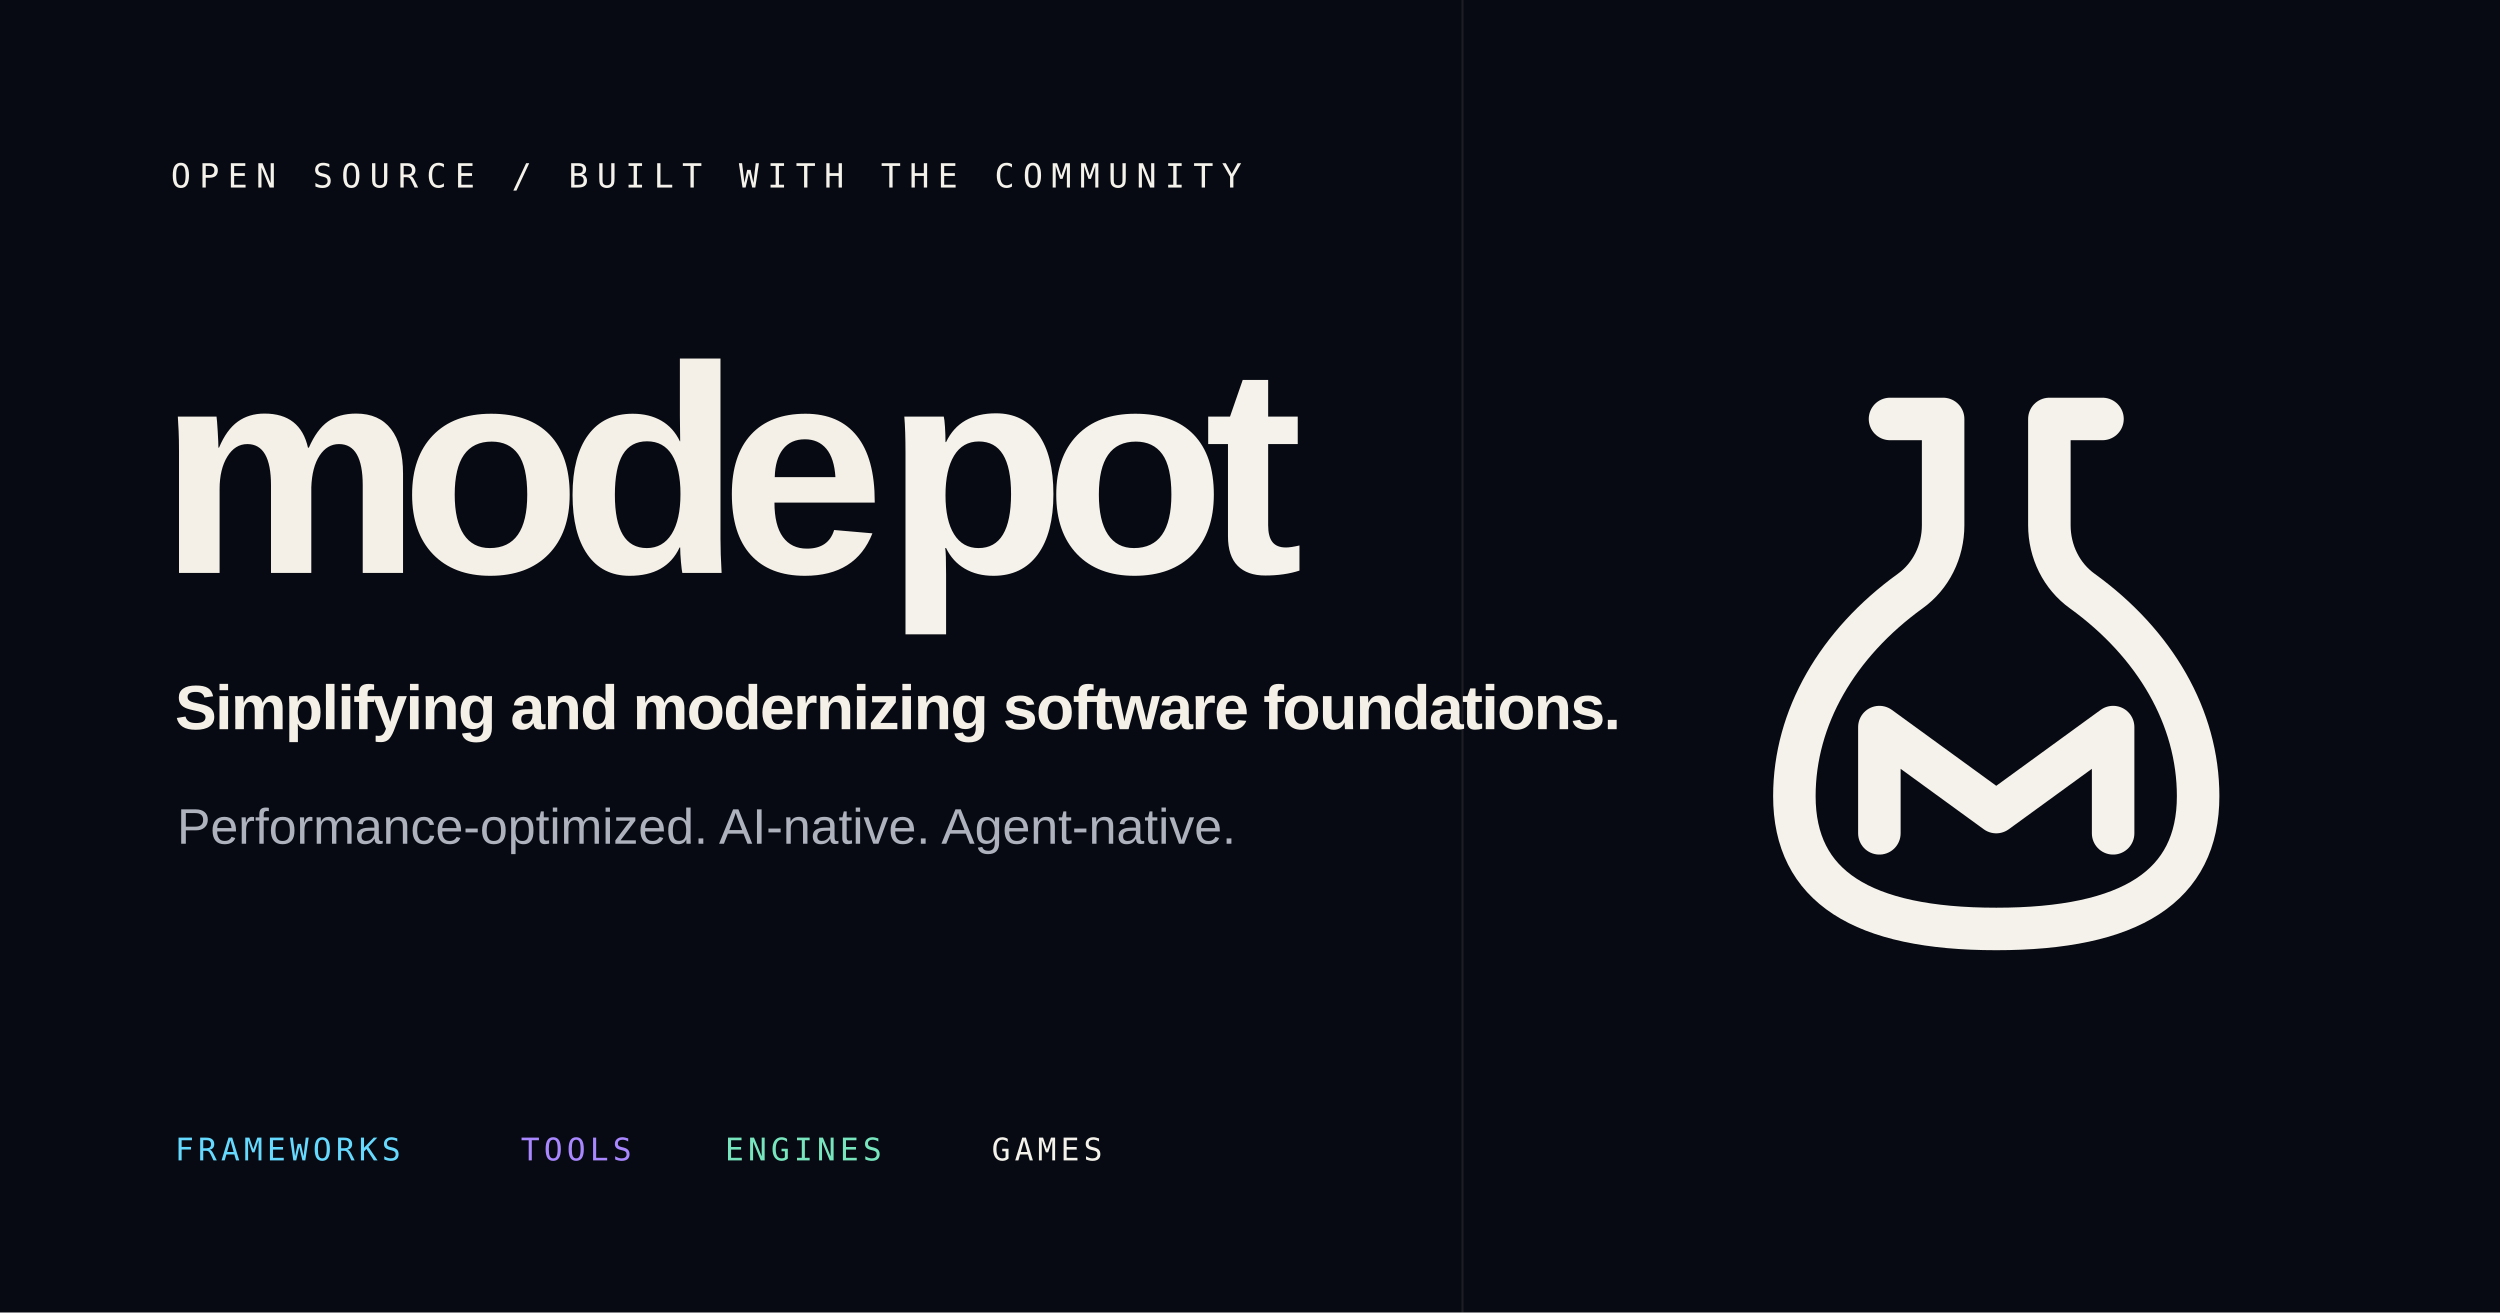
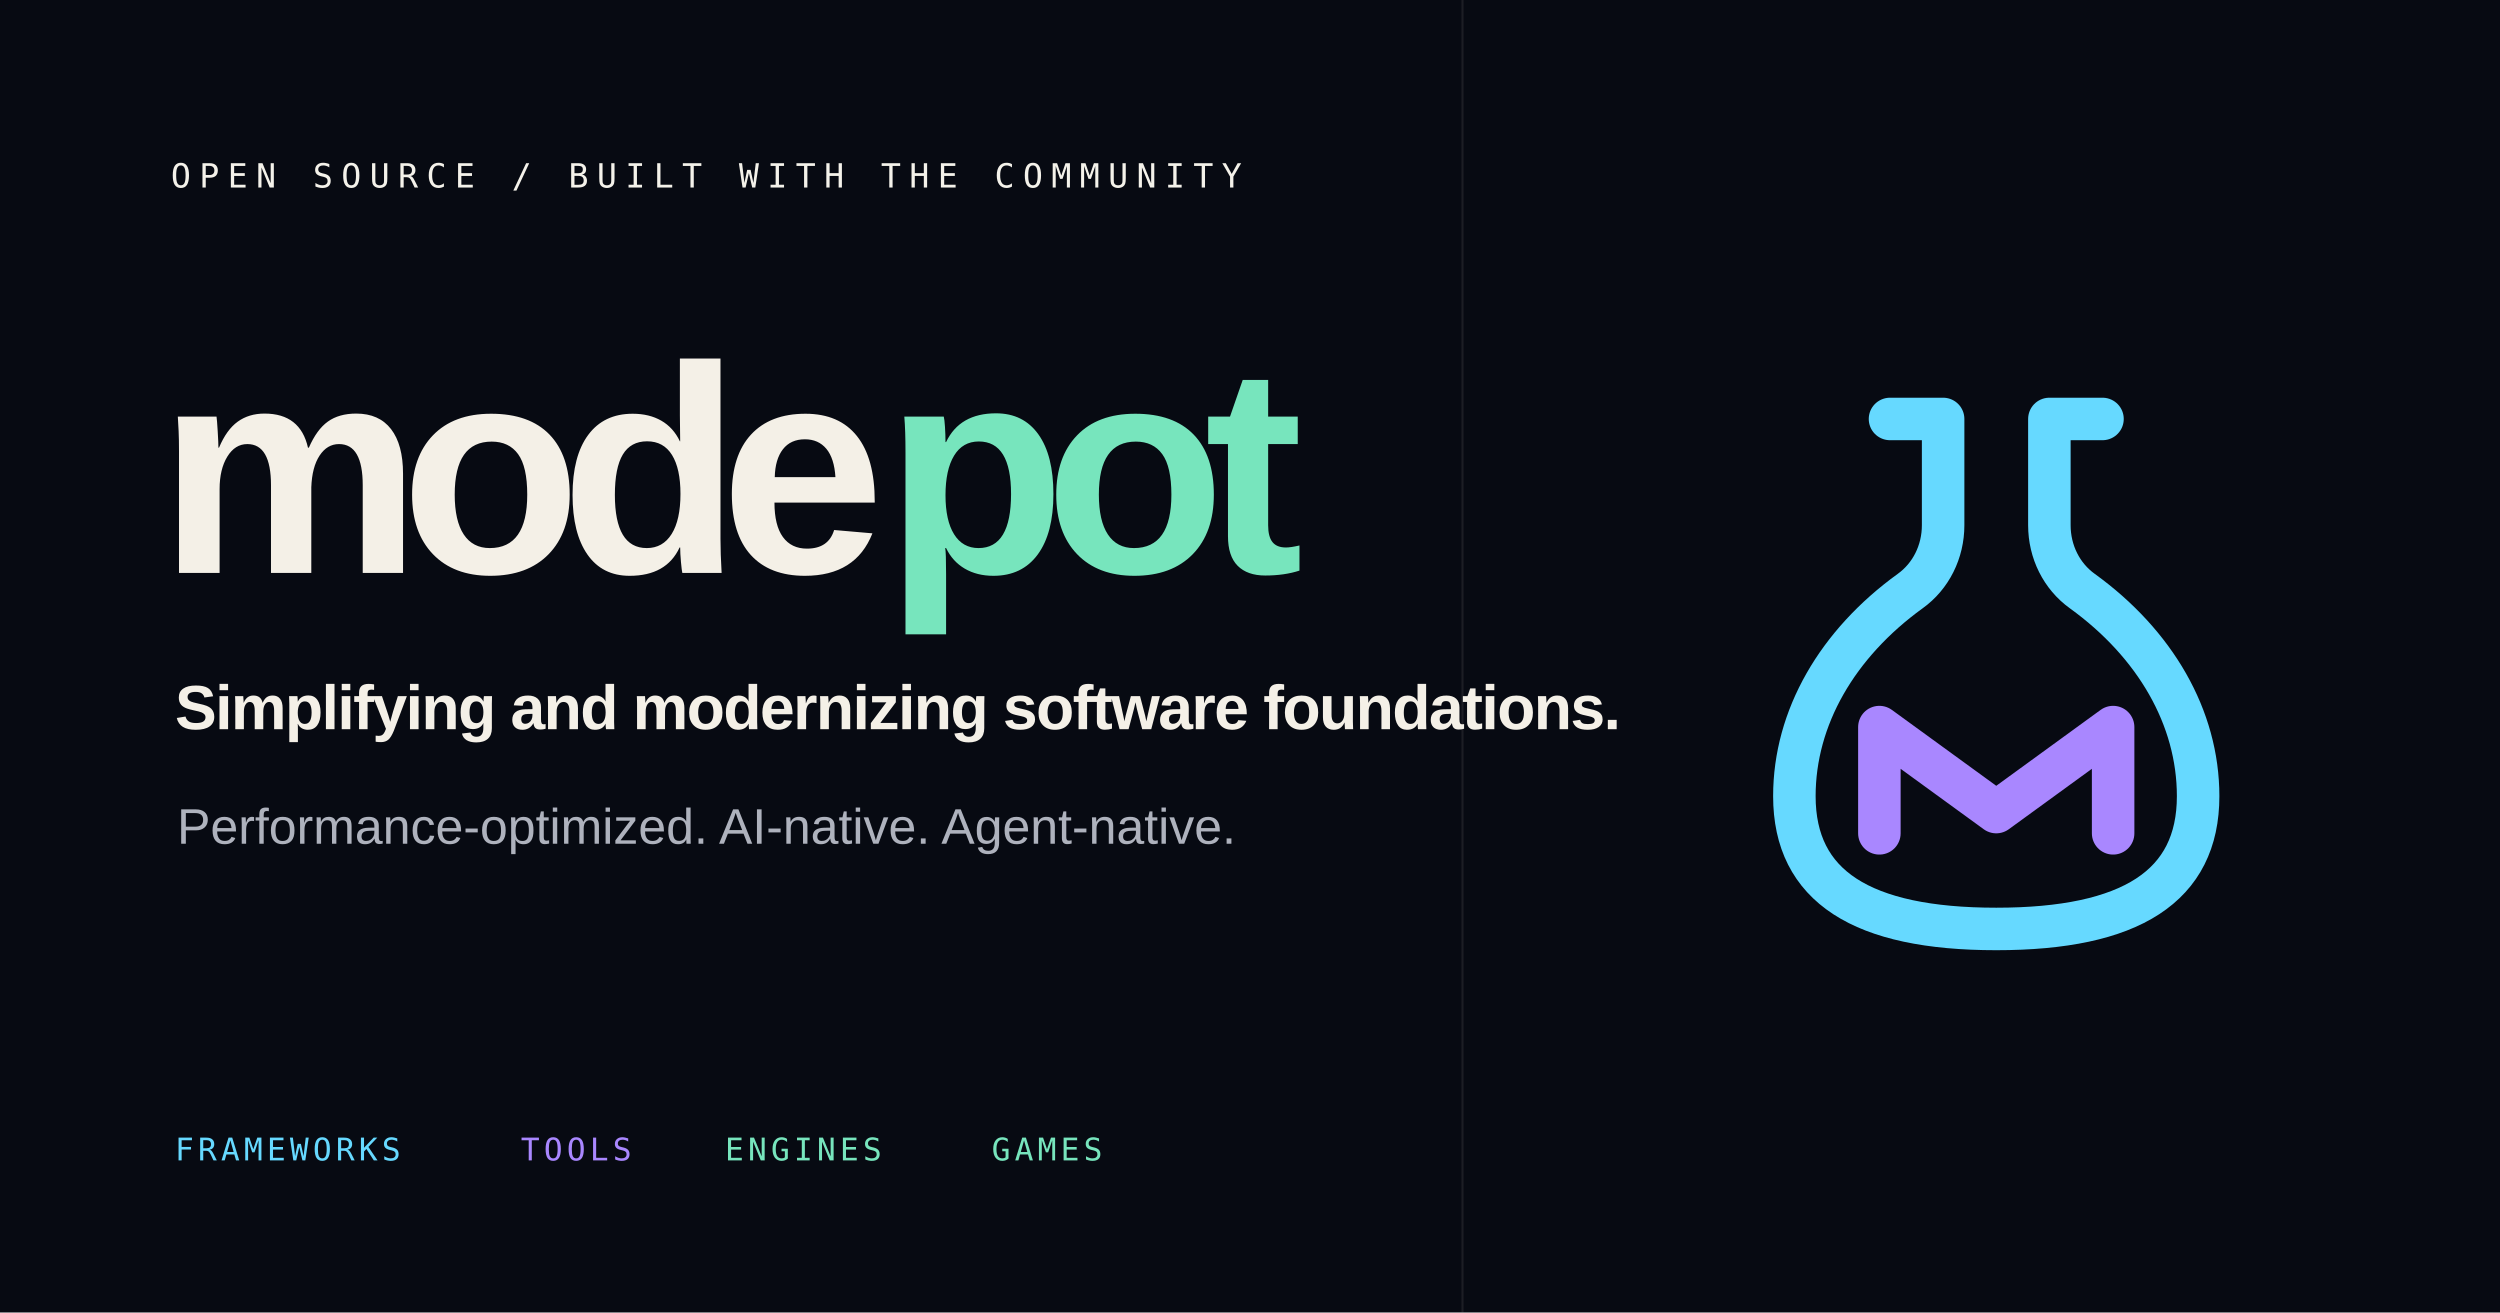
<svg xmlns="http://www.w3.org/2000/svg" width="1200" height="630" viewBox="0 0 1200 630" role="img" aria-labelledby="title desc">
  <rect width="1200" height="630" fill="#070a12" />
  <path d="M702 0v630" stroke="#f4f0e7" stroke-opacity=".09" />
  <text x="82" y="90" fill="#f4f2ea" font-family="IBM Plex Mono, monospace" font-size="16" letter-spacing="4">OPEN SOURCE / BUILT WITH THE COMMUNITY</text>
-   <text x="76" y="275" fill="#f4f0e7" font-family="Manrope, Arial, sans-serif" font-size="142" font-weight="750" letter-spacing="-10">mode<tspan fill="#f4f2ea">pot</tspan>
+   <text x="76" y="275" fill="#f4f0e7" font-family="Manrope, Arial, sans-serif" font-size="142" font-weight="750" letter-spacing="-10">mode<tspan fill="#77e5bd">pot</tspan>
  </text>
  <text x="84" y="350" fill="#f4f0e7" font-family="Manrope, Arial, sans-serif" font-size="30" font-weight="620" letter-spacing="-.75">Simplifying and modernizing software foundations.</text>
  <text x="85" y="405" fill="#aeb2bd" font-family="Manrope, Arial, sans-serif" font-size="24">Performance-optimized. AI-native. Agent-native.</text>
  <g transform="translate(795 145) scale(2.55)">
-     <path d="M44 22h10v20c0 5-2.3 9.6-6.2 12.4C34.1 64.3 26 78.2 26 93c0 17 12.7 25 38 25s38-8 38-25c0-14.8-8.1-28.7-21.8-38.6C76.3 51.6 74 47 74 42V22h10" fill="none" stroke="#F4F2EA" stroke-width="8" stroke-linecap="round" stroke-linejoin="round" />
-     <path d="M42 100V80l22 16 22-16v20" fill="none" stroke="#F4F2EA" stroke-width="8" stroke-linecap="round" stroke-linejoin="round" />
+     <path d="M44 22h10v20c0 5-2.3 9.6-6.2 12.4C34.1 64.3 26 78.2 26 93c0 17 12.7 25 38 25s38-8 38-25c0-14.8-8.1-28.7-21.8-38.6C76.3 51.6 74 47 74 42V22h10" fill="none" stroke="#66D9FF" stroke-width="8" stroke-linecap="round" stroke-linejoin="round" />
+     <path d="M42 100V80l22 16 22-16v20" fill="none" stroke="#A987FF" stroke-width="8" stroke-linecap="round" stroke-linejoin="round" />
  </g>
  <g font-family="IBM Plex Mono, monospace" font-size="15" letter-spacing="2">
    <text x="84" y="557" fill="#66d9ff">FRAMEWORKS</text>
    <text x="250" y="557" fill="#a987ff">TOOLS</text>
    <text x="348" y="557" fill="#77e5bd">ENGINES</text>
-     <text x="476" y="557" fill="#f4f2ea">GAMES</text>
+     <text x="476" y="557" fill="#77e5bd">GAMES</text>
  </g>
</svg>
